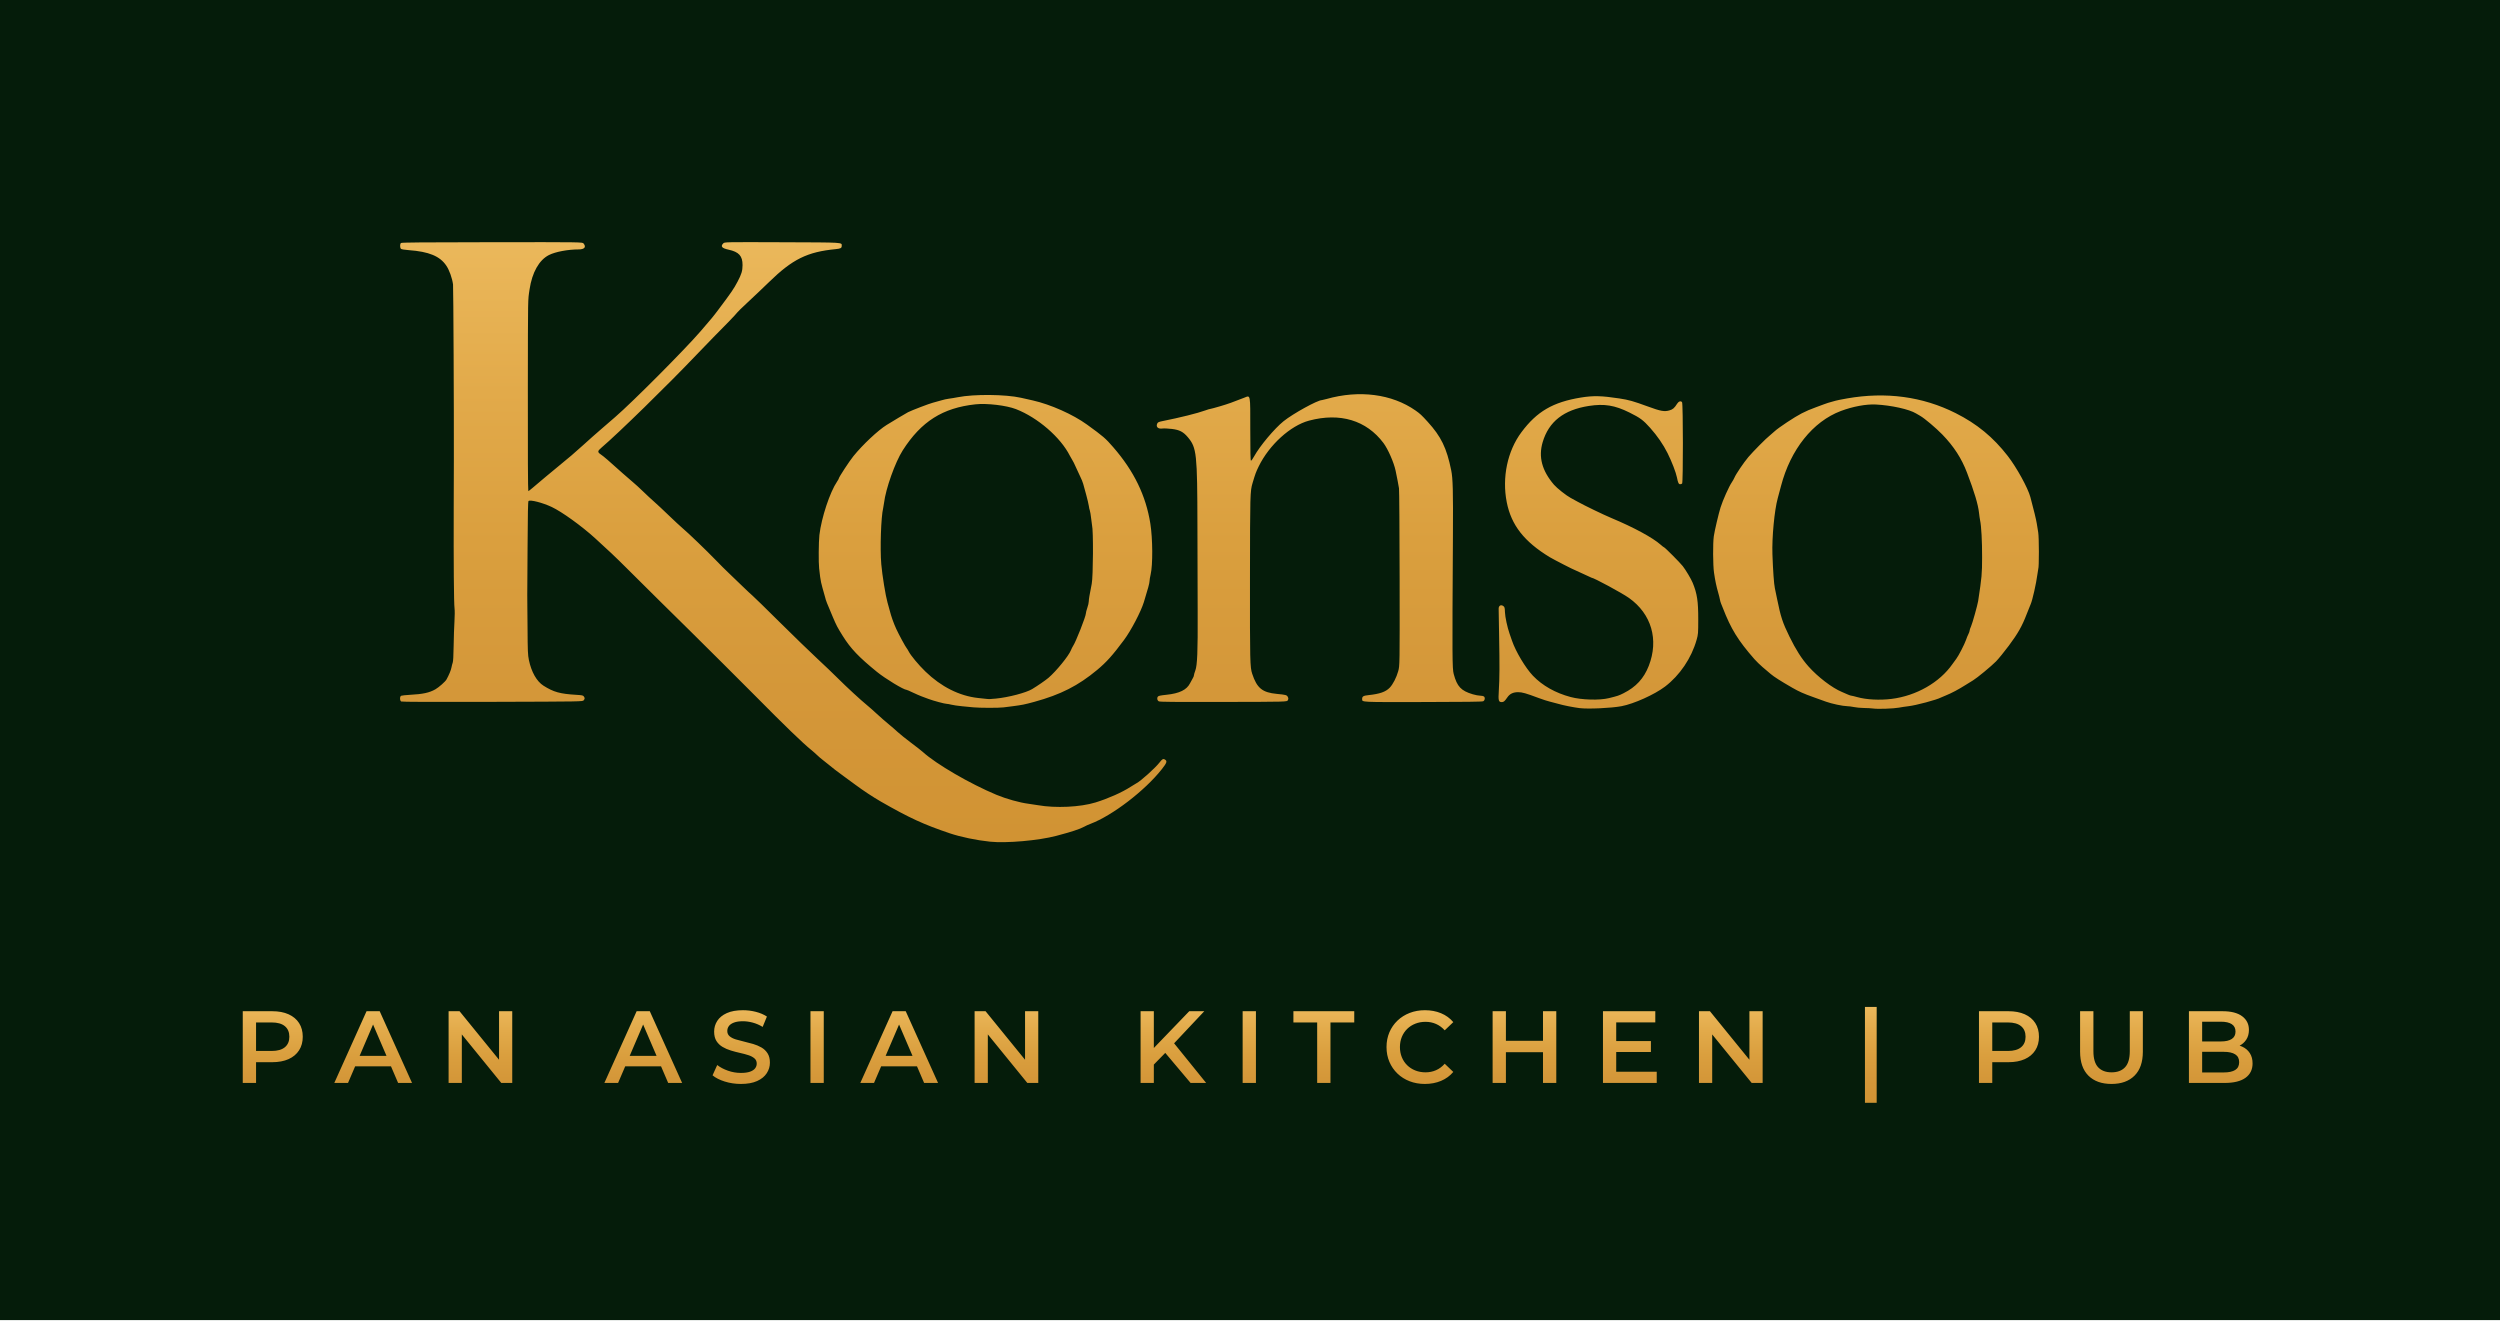
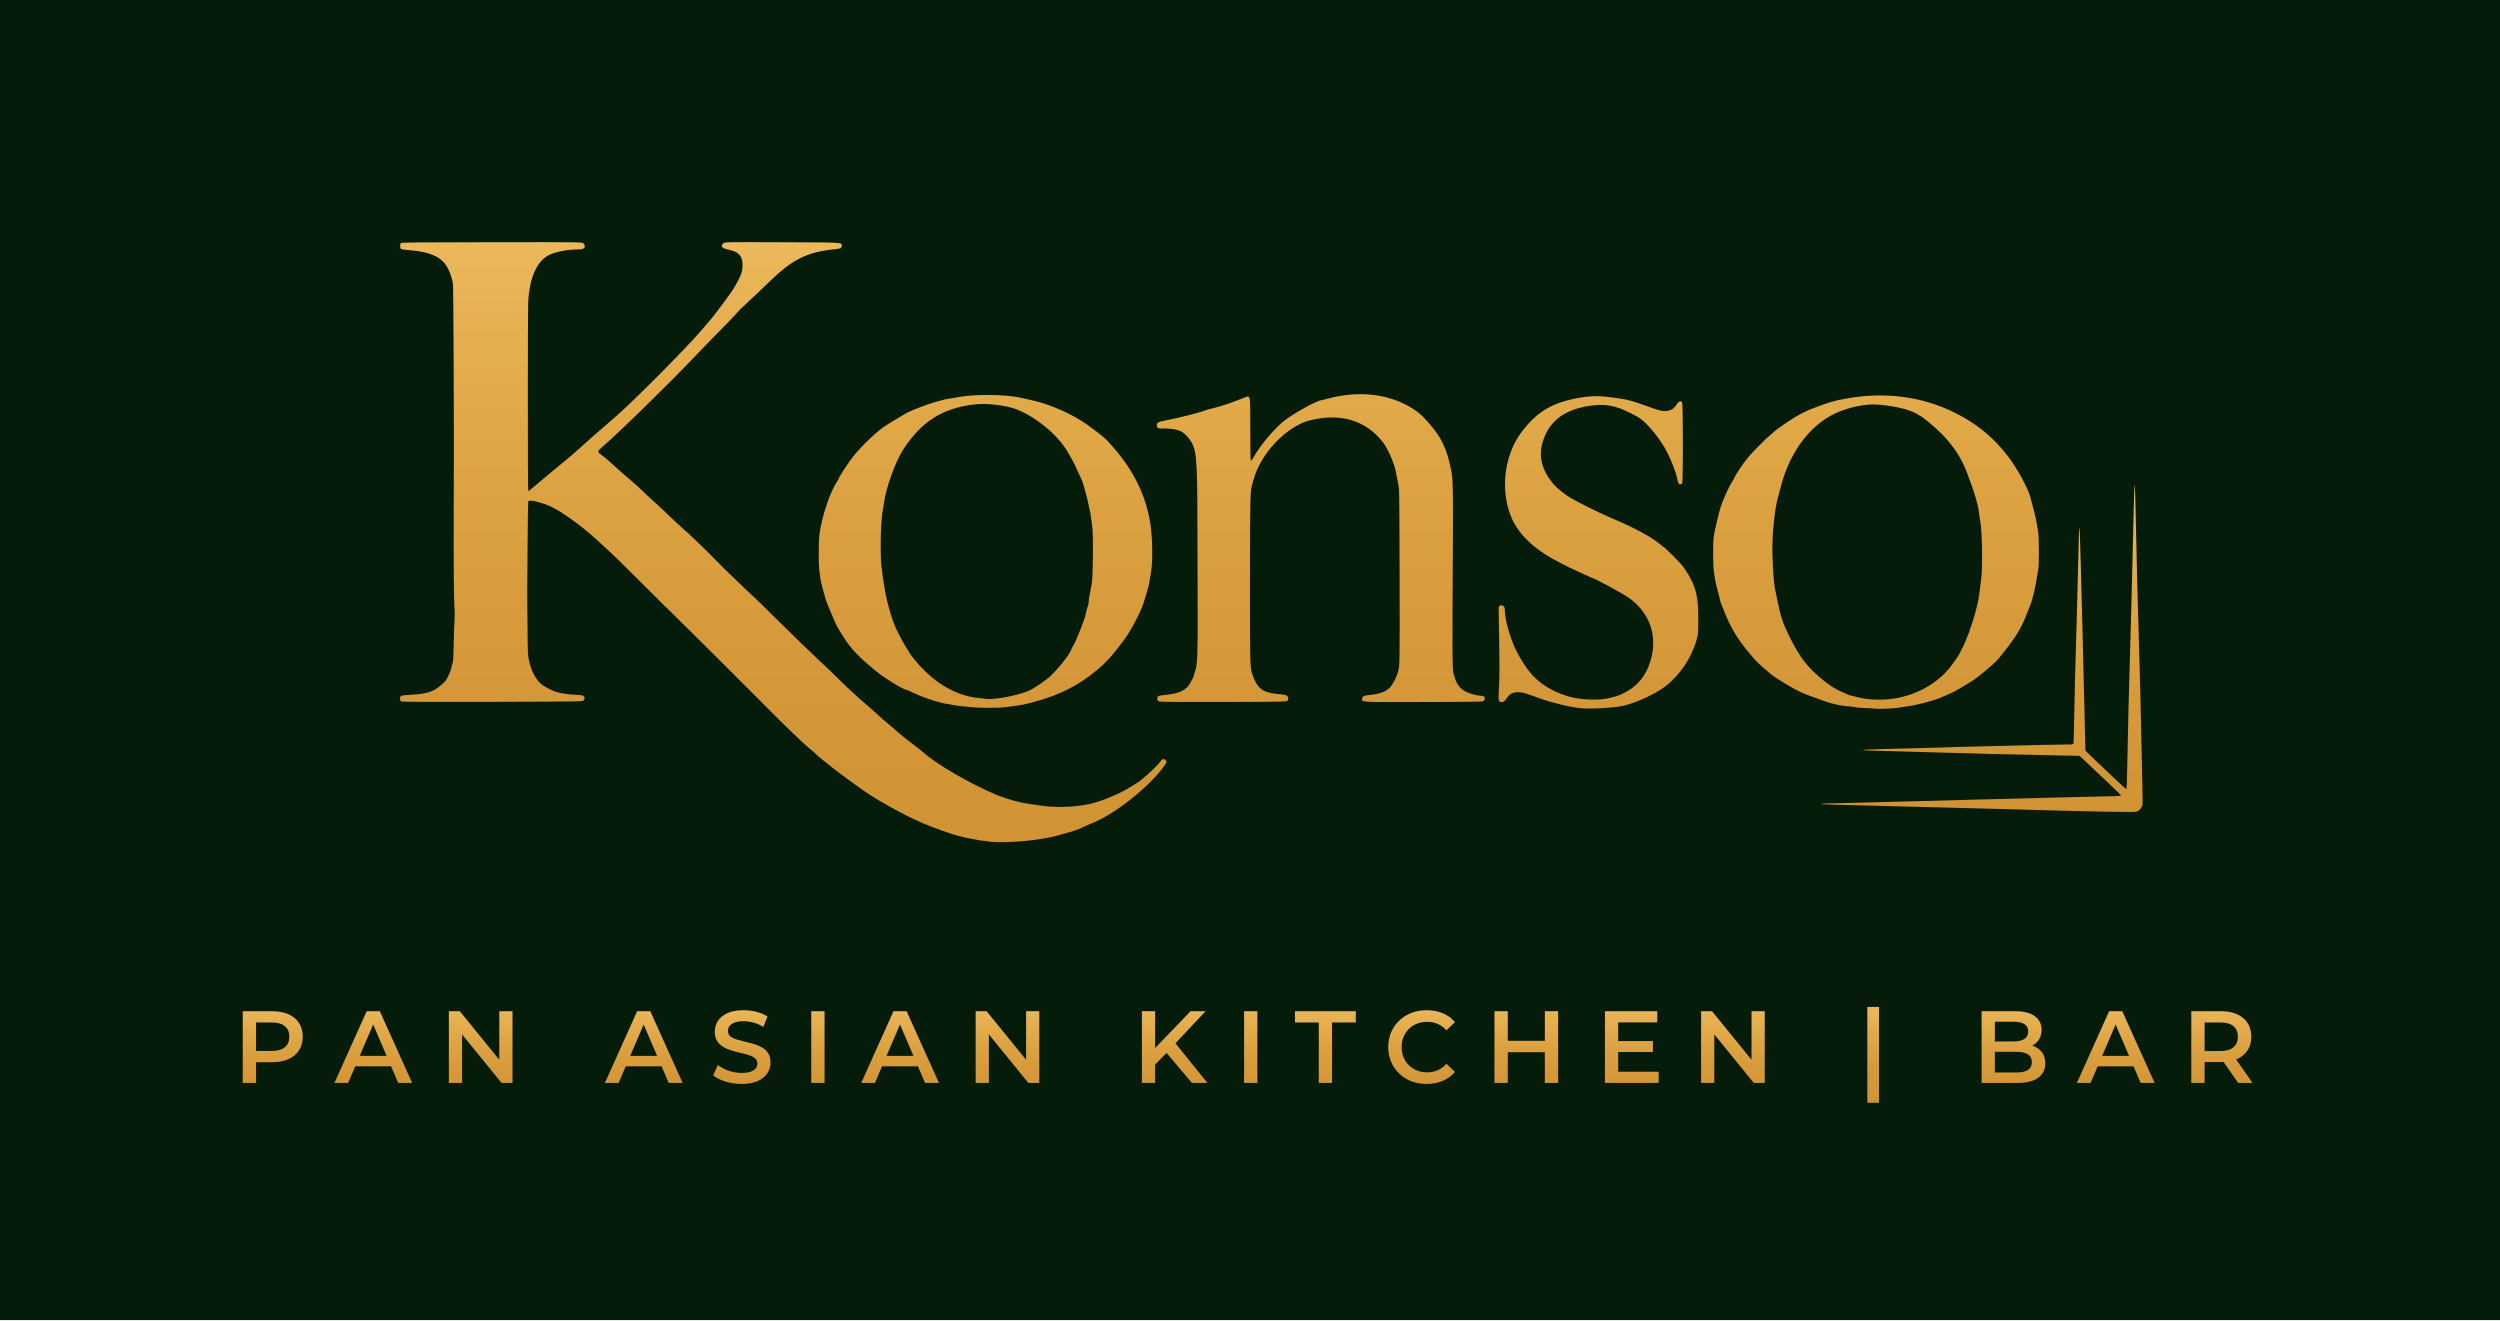
<svg xmlns="http://www.w3.org/2000/svg" viewBox="105 350 1070 565" width="1070" height="565">
  <defs>
    <linearGradient id="konsoFoil" x1="0" y1="0" x2="0" y2="1">
      <stop offset="0" stop-color="#EBB85B" />
      <stop offset=".25" stop-color="#E2AA4A" />
      <stop offset=".5" stop-color="#DA9F3E" />
      <stop offset=".75" stop-color="#D49739" />
      <stop offset="1" stop-color="#D19333" />
    </linearGradient>
  </defs>
  <rect x="105" y="350" width="1070" height="565" fill="#051C0A" />
  <path transform="translate(260 440)" fill="url(#konsoFoil)" fill-rule="evenodd" d="M268.75 270.24 C262.92 269.63 256.16 268.23 251.43 266.63 C240.30 262.87 234.21 260.07 222.00 253.07 C218.72 251.19 214.41 248.34 211.02 245.82 C209.59 244.75 207.55 243.26 206.49 242.50 C204.03 240.75 200.64 238.15 199.48 237.12 C198.99 236.69 197.98 235.88 197.23 235.33 C196.49 234.77 195.37 233.83 194.76 233.22 C194.14 232.62 193.01 231.62 192.24 231.00 C188.63 228.09 180.80 220.53 168.58 208.16 C164.50 204.03 143.81 183.41 140.75 180.42 C135.58 175.37 119.15 159.11 113.14 153.10 C108.88 148.83 104.75 144.92 99.62 140.29 C93.80 135.02 85.47 129.03 81.12 126.98 C77.21 125.14 71.88 123.77 71.20 124.45 C70.98 124.67 70.88 129.57 70.80 144.19 C70.75 154.88 70.69 164.07 70.67 164.62 C70.66 165.18 70.67 167.65 70.71 170.12 C70.74 172.60 70.78 176.59 70.79 179.00 C70.84 188.48 70.92 190.38 71.36 192.47 C72.44 197.65 74.72 201.64 77.62 203.48 C81.96 206.22 84.67 206.97 91.69 207.39 C94.17 207.54 94.55 207.62 94.88 208.08 C95.36 208.77 95.35 209.08 94.81 209.73 C94.38 210.27 94.38 210.27 55.80 210.39 C29.46 210.46 17.06 210.42 16.73 210.24 C16.08 209.89 16.05 208.12 16.69 207.79 C16.93 207.67 18.59 207.49 20.38 207.39 C26.01 207.09 28.76 206.50 31.35 205.02 C32.88 204.14 35.59 201.74 36.11 200.80 C37.17 198.87 38.00 196.88 38.22 195.70 C38.35 194.97 38.60 194.04 38.76 193.62 C38.96 193.13 39.10 190.63 39.16 186.38 C39.21 182.80 39.37 178.12 39.51 175.97 C39.65 173.65 39.67 171.36 39.54 170.34 C39.26 168.08 39.12 151.52 39.19 127.25 C39.22 116.46 39.25 107.23 39.25 106.75 C39.30 85.97 39.05 32.92 38.90 31.75 C38.54 29.05 37.31 25.60 36.01 23.69 C33.28 19.63 28.58 17.69 19.96 17.06 C18.22 16.93 16.88 16.71 16.64 16.52 C16.14 16.10 16.12 14.42 16.62 14.00 C16.91 13.77 25.52 13.69 55.64 13.66 C94.29 13.62 94.29 13.62 94.77 14.22 C96.00 15.73 95.16 16.75 92.67 16.75 C88.03 16.76 82.76 17.75 79.98 19.14 C75.75 21.26 72.73 26.60 71.65 33.88 C70.92 38.81 70.97 35.84 70.92 75.75 C70.88 103.76 70.96 120.04 71.12 120.20 C71.17 120.25 72.05 119.58 73.06 118.71 C75.71 116.44 81.45 111.63 83.62 109.88 C88.21 106.16 91.39 103.44 94.75 100.37 C96.74 98.55 100.18 95.49 102.40 93.59 C104.61 91.68 107.25 89.40 108.27 88.52 C115.77 82.04 137.95 59.76 144.78 51.86 C149.53 46.37 150.24 45.51 152.51 42.48 C158.08 35.07 159.03 33.67 160.70 30.51 C162.37 27.33 162.79 25.95 162.81 23.50 C162.84 19.56 161.27 17.81 156.78 16.85 C153.94 16.24 153.29 15.44 154.57 14.16 C155.14 13.59 155.14 13.59 179.75 13.68 C206.85 13.78 205.25 13.68 205.25 15.28 C205.25 16.17 204.78 16.42 202.74 16.62 C190.52 17.80 184.19 20.92 174.14 30.73 C171.65 33.15 167.57 37.03 165.06 39.35 C162.55 41.68 160.50 43.68 160.50 43.79 C160.50 43.99 154.31 50.43 150.22 54.48 C149.17 55.52 146.07 58.74 143.32 61.62 C130.79 74.79 109.59 95.51 102.43 101.59 C100.67 103.09 100.64 103.50 102.25 104.58 C103.40 105.35 105.48 107.14 111.46 112.53 C112.74 113.68 114.66 115.34 115.71 116.21 C116.76 117.08 118.81 118.94 120.25 120.35 C121.69 121.76 123.83 123.74 125.00 124.76 C126.17 125.78 128.98 128.41 131.25 130.60 C133.52 132.79 136.12 135.21 137.04 135.98 C139.51 138.05 147.39 145.63 151.25 149.63 C153.11 151.56 155.64 154.09 156.88 155.24 C158.11 156.40 160.70 158.88 162.62 160.76 C164.55 162.63 166.57 164.53 167.12 164.98 C167.68 165.43 172.91 170.54 178.75 176.34 C184.60 182.13 191.80 189.12 194.75 191.85 C197.71 194.59 201.71 198.42 203.64 200.35 C207.24 203.95 213.52 209.74 215.99 211.74 C216.75 212.35 218.67 214.04 220.25 215.50 C221.83 216.96 224.08 218.93 225.25 219.88 C226.42 220.83 228.19 222.36 229.19 223.29 C230.19 224.21 232.78 226.29 234.94 227.91 C237.11 229.53 239.38 231.31 240.00 231.87 C245.76 237.08 260.12 245.43 271.46 250.17 C275.61 251.90 281.47 253.54 285.12 254.00 C286.23 254.14 288.06 254.42 289.21 254.62 C296.83 255.96 307.33 255.46 313.88 253.45 C319.27 251.79 325.28 249.12 328.88 246.77 C329.84 246.14 330.99 245.44 331.44 245.21 C333.28 244.26 339.45 238.70 341.26 236.37 C342.46 234.81 342.86 234.60 343.66 235.13 C344.65 235.77 344.40 236.51 342.23 239.25 C334.96 248.44 321.11 259.05 311.74 262.60 C310.85 262.93 309.61 263.49 308.99 263.85 C307.22 264.84 303.52 266.05 297.12 267.74 C289.48 269.76 275.75 270.96 268.75 270.24 Z M646.75 213.25 C645.99 213.14 644.19 213.03 642.75 213.02 C641.31 213.00 639.39 212.82 638.50 212.62 C637.61 212.43 636.31 212.26 635.62 212.25 C633.80 212.23 628.94 211.20 626.50 210.31 C625.33 209.89 622.97 209.04 621.25 208.42 C616.87 206.86 615.01 206.02 612.08 204.34 C606.88 201.34 604.33 199.71 602.83 198.44 C601.98 197.72 600.41 196.38 599.33 195.47 C598.26 194.55 596.70 193.04 595.87 192.09 C588.84 184.05 585.88 179.25 582.34 170.12 C582.12 169.57 581.80 168.77 581.62 168.34 C581.43 167.90 581.21 167.12 581.12 166.59 C581.03 166.06 580.70 164.72 580.38 163.62 C579.62 161.01 579.09 158.51 578.60 155.12 C578.13 151.91 578.08 142.48 578.51 139.50 C578.85 137.15 580.54 129.96 581.39 127.20 C582.34 124.15 585.03 118.14 586.24 116.39 C586.63 115.82 587.12 114.95 587.33 114.45 C587.96 112.93 591.29 108.01 593.30 105.62 C595.27 103.29 601.06 97.44 602.38 96.47 C602.79 96.16 603.74 95.33 604.50 94.62 C606.23 93.01 613.15 88.43 616.12 86.92 C618.35 85.80 619.59 85.27 622.25 84.29 C623.01 84.02 624.54 83.45 625.65 83.03 C626.77 82.61 628.19 82.15 628.81 82.02 C629.43 81.88 630.21 81.66 630.55 81.53 C630.90 81.40 633.13 80.95 635.52 80.53 C652.16 77.60 667.89 79.72 682.00 86.81 C691.12 91.39 698.09 97.12 704.31 105.15 C708.13 110.08 712.94 118.81 714.00 122.75 C715.39 127.90 716.54 132.66 716.74 134.06 C716.86 134.92 717.14 136.64 717.36 137.88 C717.72 139.92 717.74 152.91 717.38 153.49 C717.33 153.57 717.17 154.59 717.02 155.76 C716.51 159.71 714.90 166.85 714.13 168.59 C713.81 169.30 713.03 171.26 712.38 172.95 C710.43 178.04 708.65 181.16 704.76 186.38 C702.81 188.99 700.35 192.01 699.29 193.09 C697.36 195.07 691.13 200.21 689.50 201.17 C689.02 201.45 687.56 202.36 686.25 203.18 C683.29 205.06 680.15 206.72 677.89 207.62 C676.94 207.99 675.98 208.40 675.77 208.52 C673.96 209.51 664.99 211.91 661.75 212.27 C660.58 212.40 658.78 212.67 657.75 212.87 C655.50 213.30 648.67 213.54 646.75 213.25 Z M521.12 213.08 C518.44 212.75 514.07 211.88 512.03 211.27 C510.71 210.88 509.01 210.43 508.25 210.27 C507.49 210.12 505.36 209.42 503.50 208.73 C498.04 206.69 496.52 206.26 494.77 206.25 C492.64 206.25 491.20 206.94 490.16 208.46 C488.99 210.15 488.58 210.50 487.76 210.50 C486.38 210.50 486.22 209.87 486.49 205.61 C486.82 200.27 486.85 194.64 486.62 182.25 C486.51 176.27 486.42 170.99 486.42 170.53 C486.42 169.16 487.47 168.62 488.50 169.45 C488.98 169.83 489.06 170.18 489.12 172.01 C489.18 174.04 490.16 178.57 491.11 181.25 C491.33 181.87 491.79 183.20 492.14 184.22 C493.72 188.86 497.92 195.89 501.09 199.21 C505.12 203.43 510.73 206.60 517.25 208.33 C521.93 209.58 529.58 209.80 533.62 208.80 C537.49 207.84 537.82 207.73 539.88 206.70 C545.18 204.05 548.57 200.38 550.67 195.00 C555.04 183.80 551.83 172.77 542.21 165.93 C539.24 163.82 527.09 157.25 526.15 157.25 C526.10 157.25 524.52 156.52 522.63 155.63 C520.75 154.73 519.15 154.00 519.07 154.00 C518.77 154.00 509.91 149.45 508.29 148.47 C497.35 141.83 491.83 134.77 489.89 124.96 C487.80 114.37 490.18 103.03 496.18 94.98 C502.79 86.11 509.65 82.11 521.62 80.15 C526.92 79.29 530.44 79.37 538.05 80.53 C542.21 81.17 543.95 81.66 550.24 83.96 C555.79 86.00 557.35 86.28 559.55 85.64 C561.01 85.21 561.62 84.67 562.84 82.75 C563.48 81.74 564.42 81.47 564.92 82.15 C565.38 82.77 565.41 116.49 564.95 116.95 C564.79 117.11 564.40 117.25 564.11 117.25 C563.47 117.25 563.17 116.61 562.74 114.38 C562.32 112.22 560.48 107.46 558.69 103.89 C556.86 100.24 554.31 96.54 551.26 93.12 C548.31 89.81 547.00 88.84 542.38 86.55 C536.12 83.44 531.64 82.72 525.05 83.74 C514.28 85.42 507.88 90.43 505.26 99.25 C503.39 105.56 504.95 111.45 510.12 117.48 C511.35 118.92 515.45 122.16 517.21 123.08 C517.57 123.28 518.94 124.03 520.25 124.75 C523.44 126.51 531.20 130.26 534.76 131.75 C544.33 135.76 552.37 140.12 555.78 143.15 C556.46 143.76 557.10 144.25 557.21 144.25 C557.53 144.25 564.06 150.81 565.22 152.30 C566.53 153.98 568.79 157.78 569.47 159.44 C571.37 164.06 571.86 167.30 571.85 175.12 C571.84 181.18 571.82 181.45 571.15 183.84 C568.96 191.64 563.93 199.09 557.62 203.87 C553.16 207.26 544.30 211.25 539.00 212.25 C534.65 213.07 524.76 213.53 521.12 213.08 Z M261.62 212.74 C260.66 212.64 258.47 212.43 256.75 212.27 C255.03 212.11 252.99 211.81 252.21 211.61 C251.44 211.41 250.54 211.25 250.21 211.25 C249.37 211.25 244.43 209.92 242.38 209.14 C241.41 208.77 240.06 208.27 239.38 208.02 C238.69 207.77 237.03 207.04 235.69 206.41 C234.36 205.77 233.15 205.25 233.00 205.25 C231.79 205.25 223.91 200.47 220.34 197.57 C212.57 191.25 209.08 187.59 205.74 182.25 C203.39 178.49 203.02 177.77 201.48 174.17 C198.80 167.86 198.52 167.15 198.15 165.62 C197.95 164.80 197.44 163.01 197.03 161.65 C196.61 160.28 196.16 158.15 196.02 156.90 C195.88 155.65 195.69 154.01 195.59 153.25 C195.30 150.98 195.38 141.81 195.70 139.00 C196.57 131.57 200.20 120.61 203.29 116.08 C203.68 115.51 204.00 114.94 204.00 114.81 C204.00 114.29 208.49 107.43 210.25 105.25 C214.25 100.31 220.79 94.17 224.49 91.88 C226.91 90.37 232.89 86.81 233.63 86.43 C235.22 85.62 242.73 82.74 244.27 82.36 C245.15 82.14 246.72 81.70 247.75 81.39 C248.78 81.07 250.30 80.73 251.12 80.64 C251.95 80.54 253.69 80.26 255.00 80.00 C261.90 78.64 275.38 78.76 282.00 80.25 C283.31 80.54 285.58 81.05 287.06 81.39 C294.67 83.11 304.26 87.39 310.25 91.73 C317.28 96.83 318.13 97.56 321.47 101.41 C330.35 111.62 335.45 122.13 337.35 134.12 C338.37 140.62 338.44 151.80 337.47 155.88 C337.22 156.97 337.00 158.25 337.00 158.72 C337.00 159.55 336.32 162.08 334.59 167.66 C333.32 171.79 329.08 179.89 326.08 183.91 C321.24 190.43 318.57 193.41 314.59 196.72 C306.51 203.46 298.96 207.30 287.72 210.38 C283.53 211.53 282.47 211.74 278.38 212.27 C277.14 212.42 275.39 212.65 274.50 212.76 C272.55 213.02 264.08 213.00 261.62 212.74 Z M341.00 210.18 C340.28 209.82 340.07 208.85 340.56 208.17 C340.82 207.81 341.56 207.65 344.20 207.37 C349.86 206.78 352.94 205.26 354.38 202.36 C354.80 201.52 355.33 200.54 355.57 200.18 C355.81 199.81 356.00 199.30 356.00 199.04 C356.00 198.78 356.27 197.84 356.60 196.97 C357.44 194.73 357.68 188.80 357.60 172.00 C357.57 164.64 357.53 148.16 357.50 135.38 C357.44 104.02 357.19 101.68 353.43 97.17 C351.47 94.82 349.83 93.97 346.52 93.58 C344.93 93.40 343.16 93.31 342.59 93.40 C340.72 93.67 339.70 92.81 340.24 91.41 C340.49 90.76 340.84 90.57 342.50 90.24 C350.11 88.72 357.61 86.85 360.88 85.65 C361.84 85.30 362.80 85.01 363.02 85.01 C363.24 85.00 365.15 84.49 367.27 83.86 C370.65 82.86 372.65 82.15 377.55 80.21 C380.28 79.13 380.12 78.33 380.12 93.83 C380.12 103.61 380.20 107.11 380.41 107.18 C380.57 107.23 381.18 106.40 381.76 105.33 C384.17 100.93 390.42 93.46 394.37 90.28 C398.42 87.03 408.90 81.25 410.76 81.25 C410.93 81.25 411.81 81.04 412.72 80.78 C426.74 76.80 440.76 78.62 450.88 85.72 C452.79 87.06 453.45 87.68 456.03 90.51 C461.79 96.83 464.17 101.71 466.11 111.25 C466.83 114.78 466.97 120.01 466.85 139.75 C466.54 191.52 466.56 196.15 467.19 198.48 C468.63 203.85 470.32 205.65 475.34 207.15 C476.44 207.48 477.86 207.75 478.50 207.75 C479.13 207.75 479.85 207.90 480.10 208.07 C480.72 208.53 480.55 209.78 479.81 210.14 C479.40 210.35 472.17 210.44 454.22 210.47 C426.96 210.52 428.00 210.58 428.00 209.17 C428.00 208.05 428.50 207.75 430.75 207.51 C435.56 207.00 438.09 206.11 439.80 204.33 C441.18 202.90 442.71 199.92 443.44 197.25 C444.09 194.88 444.09 194.88 444.04 157.62 C444.01 137.14 443.89 119.76 443.77 119.00 C443.53 117.47 442.93 114.36 442.33 111.50 C441.59 107.96 439.06 102.21 437.13 99.62 C429.83 89.89 418.54 86.49 405.27 90.03 C397.30 92.16 388.23 100.41 383.73 109.62 C382.52 112.11 382.31 112.67 381.10 116.73 C380.05 120.28 380.02 121.30 379.99 157.41 C379.95 193.33 380.01 195.54 380.95 198.40 C382.97 204.52 385.27 206.40 391.50 206.99 C395.38 207.35 395.79 207.47 396.20 208.32 C396.47 208.88 396.47 209.12 396.20 209.69 C395.87 210.38 395.87 210.38 368.75 210.43 C347.43 210.48 341.49 210.42 341.00 210.18 Z M654.58 209.13 C665.19 207.80 675.15 202.11 680.65 194.22 C681.19 193.45 681.93 192.44 682.29 191.97 C683.22 190.79 685.85 185.68 686.46 183.88 C686.73 183.05 687.19 181.93 687.48 181.38 C687.77 180.84 688.00 180.16 688.00 179.88 C688.00 179.60 688.28 178.78 688.62 178.05 C689.17 176.88 691.39 168.93 691.65 167.25 C693.22 156.88 693.32 155.76 693.34 148.50 C693.36 141.68 693.01 135.15 692.49 132.75 C692.36 132.13 692.14 130.64 692.01 129.43 C691.62 125.88 690.01 120.50 686.87 112.28 C684.53 106.15 681.26 101.09 676.32 95.98 C673.63 93.20 668.64 88.99 666.85 87.99 C666.32 87.70 665.52 87.23 665.08 86.96 C662.14 85.17 654.57 83.48 647.88 83.13 C643.76 82.91 638.01 83.98 632.90 85.90 C620.88 90.44 611.35 102.38 607.27 118.02 C606.82 119.73 606.19 122.08 605.87 123.25 C604.46 128.34 603.35 140.06 603.60 147.25 C603.84 154.25 604.26 160.00 604.64 161.75 C604.84 162.64 605.27 164.73 605.60 166.38 C607.15 174.03 607.96 176.49 610.87 182.43 C613.63 188.07 616.10 191.95 619.06 195.27 C623.06 199.76 629.13 204.40 633.28 206.13 C634.16 206.50 635.35 207.02 635.92 207.28 C636.50 207.54 637.14 207.75 637.35 207.75 C637.56 207.75 638.72 208.03 639.93 208.37 C643.80 209.46 649.52 209.76 654.58 209.13 Z M271.29 208.99 C276.63 208.47 284.17 206.49 286.75 204.93 C289.08 203.53 292.52 201.16 293.78 200.08 C297.05 197.28 302.40 190.72 303.35 188.32 C303.62 187.66 304.02 186.84 304.26 186.50 C305.44 184.79 309.74 173.85 309.76 172.54 C309.76 172.17 310.04 171.09 310.38 170.12 C310.72 169.16 311.00 167.93 311.00 167.38 C311.00 166.50 311.31 164.66 312.26 159.86 C312.89 156.72 312.99 136.80 312.39 134.79 C312.33 134.56 312.15 133.21 312.00 131.79 C311.84 130.37 311.60 128.90 311.46 128.54 C311.31 128.17 311.11 127.26 311.01 126.50 C310.90 125.74 310.40 123.61 309.89 121.75 C309.38 119.89 308.80 117.80 308.61 117.09 C308.42 116.38 307.82 114.90 307.26 113.81 C306.71 112.71 305.86 110.88 305.38 109.75 C304.89 108.62 304.29 107.40 304.03 107.04 C303.77 106.67 303.27 105.78 302.90 105.06 C298.93 97.18 289.18 88.74 279.83 85.10 C275.72 83.51 267.39 82.52 262.50 83.05 C248.49 84.56 239.28 90.39 231.38 102.74 C228.13 107.81 224.10 119.14 223.36 125.28 C223.27 126.02 223.11 127.02 222.99 127.50 C222.07 131.29 221.62 144.77 222.19 151.50 C222.58 156.11 224.04 165.08 224.83 167.79 C225.17 168.94 225.61 170.55 225.82 171.38 C226.42 173.76 227.46 176.70 228.57 179.12 C229.66 181.51 232.56 186.87 233.11 187.50 C233.29 187.71 233.64 188.27 233.88 188.75 C234.78 190.53 238.08 194.51 241.06 197.40 C247.79 203.93 255.63 207.87 263.62 208.74 C265.00 208.89 266.46 209.05 266.88 209.09 C268.35 209.26 268.73 209.25 271.29 208.99 Z" />
-   <path transform="translate(195 775)" fill="url(#konsoFoil)" fill-rule="nonzero" d="M13.90 38.50V7.80H26.50Q30.57 7.80 33.50 9.11Q36.42 10.42 38.00 12.87Q39.58 15.33 39.58 18.73Q39.58 22.09 38.00 24.54Q36.42 27.00 33.50 28.31Q30.57 29.62 26.50 29.62H17.05L19.59 26.99V38.50ZM19.59 27.59 17.05 24.81H26.27Q30.02 24.81 31.93 23.21Q33.84 21.62 33.84 18.73Q33.84 15.80 31.93 14.21Q30.02 12.61 26.27 12.61H17.05L19.59 9.83Z M53.08 38.50 66.88 7.80H72.51L86.35 38.50H80.39L68.53 10.84H70.81L58.95 38.50ZM59.46 31.39 60.98 26.92H77.55L79.11 31.39Z M102.00 38.50V7.80H106.69L125.93 31.45H123.59V7.80H129.24V38.50H124.55L105.31 14.85H107.66V38.50Z M168.67 38.50 182.48 7.80H188.11L201.95 38.50H195.98L184.12 10.84H186.40L174.54 38.50ZM175.05 31.39 176.58 26.92H193.14L194.70 31.39Z M227.09 38.93Q223.50 38.93 220.21 37.90Q216.92 36.87 214.97 35.24L216.97 30.83Q218.82 32.29 221.54 33.25Q224.25 34.21 227.10 34.21Q229.51 34.21 230.99 33.69Q232.48 33.17 233.18 32.26Q233.88 31.35 233.88 30.21Q233.88 28.81 232.88 27.96Q231.89 27.12 230.28 26.60Q228.67 26.08 226.72 25.65Q224.77 25.22 222.81 24.62Q220.86 24.03 219.25 23.08Q217.64 22.12 216.64 20.56Q215.65 18.99 215.65 16.53Q215.65 14.03 216.98 11.95Q218.31 9.87 221.05 8.62Q223.80 7.37 228.00 7.37Q230.77 7.37 233.49 8.06Q236.21 8.76 238.24 10.08L236.42 14.52Q234.37 13.27 232.19 12.68Q230.00 12.09 227.95 12.09Q225.62 12.09 224.13 12.66Q222.64 13.23 221.96 14.16Q221.28 15.10 221.28 16.27Q221.28 17.67 222.28 18.52Q223.28 19.36 224.89 19.86Q226.50 20.35 228.45 20.80Q230.40 21.25 232.35 21.82Q234.30 22.40 235.91 23.33Q237.52 24.26 238.52 25.83Q239.52 27.39 239.52 29.81Q239.52 32.27 238.16 34.35Q236.81 36.43 234.05 37.68Q231.30 38.93 227.09 38.93Z M256.88 38.50V7.80H262.57V38.50Z M278.21 38.50 292.02 7.80H297.65L311.49 38.50H305.52L293.66 10.84H295.94L284.08 38.50ZM284.59 31.39 286.12 26.92H302.68L304.24 31.39Z M327.13 38.50V7.80H331.82L351.06 31.45H348.72V7.80H354.38V38.50H349.69L330.45 14.85H332.79V38.50Z M403.22 31.27 402.92 24.50 419.00 7.80H425.43L412.06 22.02L408.88 25.49ZM398.17 38.50V7.80H403.84V38.50ZM419.57 38.50 407.78 24.51 411.55 20.34 426.23 38.50Z M441.85 38.50V7.80H447.54V38.50Z M473.75 38.50V12.62H463.58V7.80H489.62V12.62H479.44V38.50Z M519.84 38.93Q516.31 38.93 513.31 37.77Q510.31 36.61 508.10 34.48Q505.89 32.35 504.66 29.47Q503.43 26.59 503.43 23.15Q503.43 19.71 504.66 16.83Q505.89 13.95 508.12 11.82Q510.35 9.69 513.35 8.53Q516.35 7.37 519.88 7.37Q523.64 7.37 526.76 8.66Q529.88 9.95 532.01 12.47L528.34 15.98Q526.68 14.15 524.61 13.25Q522.55 12.34 520.14 12.34Q517.76 12.34 515.75 13.14Q513.75 13.93 512.27 15.38Q510.79 16.83 509.98 18.81Q509.17 20.78 509.17 23.15Q509.17 25.52 509.98 27.49Q510.79 29.47 512.27 30.92Q513.75 32.37 515.75 33.16Q517.76 33.96 520.14 33.96Q522.55 33.96 524.61 33.05Q526.68 32.15 528.34 30.28L532.01 33.79Q529.88 36.31 526.76 37.62Q523.64 38.93 519.84 38.93Z M570.40 38.50V7.80H576.09V38.50ZM548.84 38.50V7.80H554.53V38.50ZM554.06 25.35V20.47H570.83V25.35Z M596.07 38.50V7.80H618.47V12.59H601.74V33.71H619.08V38.50ZM601.31 25.25V20.58H616.59V25.25Z M637.16 38.50V7.80H641.85L661.09 31.45H658.75V7.80H664.41V38.50H659.72L640.47 14.85H642.82V38.50Z M708.20 47.01V5.96H713.22V47.01Z M757.00 38.50V7.80H769.61Q773.67 7.80 776.60 9.11Q779.53 10.42 781.10 12.87Q782.68 15.33 782.68 18.73Q782.68 22.09 781.10 24.54Q779.53 27.00 776.60 28.31Q773.67 29.62 769.61 29.62H760.15L762.69 26.99V38.50ZM762.69 27.59 760.15 24.81H769.37Q773.12 24.81 775.03 23.21Q776.94 21.62 776.94 18.73Q776.94 15.80 775.03 14.21Q773.12 12.61 769.37 12.61H760.15L762.69 9.83Z M813.71 38.93Q807.41 38.93 803.85 35.39Q800.28 31.84 800.28 25.11V7.80H805.98V24.91Q805.98 29.64 808.01 31.80Q810.05 33.96 813.76 33.96Q817.48 33.96 819.51 31.80Q821.55 29.64 821.55 24.91V7.80H827.14V25.11Q827.14 31.84 823.57 35.39Q820.01 38.93 813.71 38.93Z M846.86 38.50V7.80H861.23Q866.75 7.80 869.65 9.96Q872.54 12.13 872.54 15.79Q872.54 18.23 871.40 19.97Q870.26 21.71 868.35 22.65Q866.45 23.59 864.19 23.59L864.99 22.02Q867.60 22.02 869.65 22.96Q871.71 23.89 872.90 25.70Q874.10 27.51 874.10 30.15Q874.10 34.10 871.08 36.30Q868.05 38.50 862.11 38.50ZM852.52 34.01H861.77Q864.97 34.01 866.66 32.96Q868.36 31.91 868.36 29.62Q868.36 27.32 866.66 26.25Q864.97 25.18 861.77 25.18H852.09V20.74H860.59Q863.57 20.74 865.18 19.69Q866.80 18.64 866.80 16.52Q866.80 14.38 865.18 13.33Q863.57 12.29 860.59 12.29H852.52Z" />
+   <path transform="translate(260 440)" fill="url(#konsoFoil)" fill-rule="evenodd" d="M745.54 257.39 C738.38 257.26 724.76 256.93 714.92 256.63 C711.26 256.52 706.75 256.39 704.90 256.35 C703.05 256.31 698.29 256.18 694.32 256.07 C690.35 255.96 684.32 255.80 680.93 255.72 C669.38 255.45 657.96 255.15 653.75 255.01 C651.43 254.93 646.77 254.81 643.38 254.74 C627.91 254.40 623.56 254.23 624.52 254.03 C625.03 253.91 627.56 253.84 638.26 253.61 C646.07 253.45 658.82 253.11 665.38 252.91 C671.47 252.71 676.68 252.57 693.62 252.15 C716.29 251.59 724.48 251.38 732.22 251.16 C736.23 251.05 741.88 250.93 744.77 250.88 C751.22 250.79 752.75 250.71 752.75 250.46 C752.75 250.26 750.73 248.26 746.70 244.47 C745.25 243.12 742.39 240.41 740.34 238.46 C738.29 236.50 736.26 234.59 735.83 234.21 L735.04 233.50 L729.71 233.40 C719.44 233.20 703.87 232.86 699.01 232.73 C696.31 232.66 691.77 232.53 688.92 232.46 C686.07 232.38 681.53 232.26 678.83 232.18 C669.33 231.89 659.45 231.62 655.99 231.54 C636.48 231.10 637.55 230.84 660.82 230.35 C664.48 230.28 669.09 230.15 671.05 230.07 C675.97 229.88 687.64 229.56 701.88 229.23 C708.47 229.07 716.49 228.88 719.70 228.81 C722.91 228.73 726.99 228.67 728.76 228.67 C731.63 228.67 732.01 228.64 732.26 228.42 C732.54 228.19 732.55 227.91 732.70 219.70 C732.97 205.43 733.25 194.33 733.77 177.66 C733.99 170.59 734.17 163.76 734.40 153.83 C734.74 139.28 734.83 136.41 734.96 136.20 C735.07 136.00 735.09 136.00 735.09 136.25 C735.10 136.40 735.19 139.30 735.30 142.69 C735.41 146.09 735.54 150.40 735.59 152.29 C735.63 154.18 735.76 159.04 735.87 163.08 C736.36 180.96 736.60 190.39 736.91 204.64 C736.99 208.03 737.08 211.68 737.13 212.76 C737.17 213.84 737.27 218.38 737.35 222.85 C737.42 227.32 737.52 231.09 737.56 231.21 C737.62 231.41 742.58 236.21 746.31 239.67 C746.96 240.28 748.16 241.41 748.97 242.19 C752.65 245.72 754.88 247.74 755.04 247.69 C755.26 247.62 755.35 245.10 755.55 233.99 C755.80 220.53 756.14 206.50 756.47 196.30 C756.66 190.54 756.97 179.63 757.17 171.63 C757.48 159.23 757.67 151.36 757.80 146.06 C758.40 120.17 758.49 117.20 758.66 117.66 C758.80 118.03 758.96 123.64 759.28 139.19 C759.39 144.89 759.58 153.03 759.69 157.27 C759.80 161.51 759.93 166.43 759.97 168.20 C760.02 169.97 760.14 174.20 760.26 177.59 C760.46 183.72 760.80 195.90 760.95 202.18 C760.99 203.99 761.12 209.35 761.23 214.10 C761.34 218.84 761.50 225.80 761.58 229.58 C761.66 233.36 761.79 239.70 761.87 243.66 C762.12 255.35 762.14 254.40 761.68 255.33 C761.22 256.26 760.29 257.14 759.51 257.37 C758.89 257.56 755.73 257.56 745.54 257.39 Z" />
+   <path transform="translate(195 775)" fill="url(#konsoFoil)" fill-rule="nonzero" d="M13.90 38.50V7.80H26.50Q30.57 7.80 33.50 9.11Q36.42 10.42 38.00 12.87Q39.58 15.33 39.58 18.73Q39.58 22.09 38.00 24.54Q36.42 27.00 33.50 28.31Q30.57 29.62 26.50 29.62H17.05L19.59 26.99V38.50ZM19.59 27.59 17.05 24.81H26.27Q30.02 24.81 31.93 23.21Q33.84 21.62 33.84 18.73Q33.84 15.80 31.93 14.21Q30.02 12.61 26.27 12.61H17.05L19.59 9.83Z M53.14 38.50 66.94 7.80H72.57L86.41 38.50H80.44L68.59 10.84H70.86L59.00 38.50ZM59.52 31.39 61.04 26.92H77.61L79.17 31.39Z M102.11 38.50V7.80H106.80L126.04 31.45H123.70V7.80H129.36V38.50H124.67L105.43 14.85H107.77V38.50Z M168.90 38.50 182.70 7.80H188.33L202.17 38.50H196.21L184.35 10.84H186.63L174.77 38.50ZM175.28 31.39 176.80 26.92H193.37L194.93 31.39Z M227.37 38.93Q223.78 38.93 220.49 37.90Q217.20 36.87 215.26 35.24L217.25 30.83Q219.10 32.29 221.82 33.25Q224.54 34.21 227.38 34.21Q229.79 34.21 231.28 33.69Q232.76 33.17 233.46 32.26Q234.16 31.35 234.16 30.21Q234.16 28.81 233.17 27.96Q232.17 27.12 230.56 26.60Q228.95 26.08 227.00 25.65Q225.05 25.22 223.10 24.62Q221.14 24.03 219.53 23.08Q217.92 22.12 216.93 20.56Q215.93 18.99 215.93 16.53Q215.93 14.03 217.26 11.95Q218.60 9.87 221.34 8.62Q224.08 7.37 228.28 7.37Q231.05 7.37 233.77 8.06Q236.49 8.76 238.52 10.08L236.71 14.52Q234.65 13.27 232.47 12.68Q230.29 12.09 228.23 12.09Q225.90 12.09 224.41 12.66Q222.92 13.23 222.24 14.16Q221.57 15.10 221.57 16.27Q221.57 17.67 222.56 18.52Q223.56 19.36 225.17 19.86Q226.78 20.35 228.73 20.80Q230.69 21.25 232.64 21.82Q234.59 22.40 236.20 23.33Q237.80 24.26 238.80 25.83Q239.80 27.39 239.80 29.81Q239.80 32.27 238.45 34.35Q237.09 36.43 234.34 37.68Q231.58 38.93 227.37 38.93Z M257.22 38.50V7.80H262.91V38.50Z M278.61 38.50 292.41 7.80H298.04L311.88 38.50H305.92L294.06 10.84H296.34L284.48 38.50ZM284.99 31.39 286.51 26.92H303.08L304.64 31.39Z M327.58 38.50V7.80H332.27L351.51 31.45H349.17V7.80H354.83V38.50H350.14L330.90 14.85H333.24V38.50Z M403.79 31.27 403.49 24.50 419.57 7.80H425.99L412.63 22.02L409.44 25.49ZM398.73 38.50V7.80H404.40V38.50ZM420.13 38.50 408.35 24.51 412.12 20.34 426.80 38.50Z M442.47 38.50V7.80H448.16V38.50Z M474.43 38.50V12.62H464.25V7.80H490.29V12.62H480.12V38.50Z M520.58 38.93Q517.05 38.93 514.05 37.77Q511.04 36.61 508.84 34.48Q506.63 32.35 505.40 29.47Q504.16 26.59 504.16 23.15Q504.16 19.71 505.40 16.83Q506.63 13.95 508.86 11.82Q511.08 9.69 514.08 8.53Q517.09 7.37 520.62 7.37Q524.37 7.37 527.49 8.66Q530.62 9.95 532.75 12.47L529.08 15.98Q527.41 14.15 525.35 13.25Q523.28 12.34 520.88 12.34Q518.49 12.34 516.49 13.14Q514.48 13.93 513.01 15.38Q511.53 16.83 510.72 18.81Q509.90 20.78 509.90 23.15Q509.90 25.52 510.72 27.49Q511.53 29.47 513.01 30.92Q514.48 32.37 516.49 33.16Q518.49 33.96 520.88 33.96Q523.28 33.96 525.35 33.05Q527.41 32.15 529.08 30.28L532.75 33.79Q530.62 36.31 527.49 37.62Q524.37 38.93 520.58 38.93Z M571.19 38.50V7.80H576.88V38.50ZM549.63 38.50V7.80H555.33V38.50ZM554.85 25.35V20.47H571.62V25.35Z M596.92 38.50V7.80H619.32V12.59H602.59V33.71H619.92V38.50ZM602.15 25.25V20.58H617.44V25.25Z M638.07 38.50V7.80H642.75L662.00 31.45H659.65V7.80H665.31V38.50H660.62L641.38 14.85H643.72V38.50Z M709.22 47.01V5.96H714.24V47.01Z M758.13 38.50V7.80H772.51Q778.03 7.80 780.92 9.96Q783.82 12.13 783.82 15.79Q783.82 18.23 782.67 19.97Q781.53 21.71 779.63 22.65Q777.73 23.59 775.47 23.59L776.27 22.02Q778.87 22.02 780.93 22.96Q782.98 23.89 784.18 25.70Q785.38 27.51 785.38 30.15Q785.38 34.10 782.35 36.30Q779.33 38.50 773.39 38.50ZM763.80 34.01H773.05Q776.25 34.01 777.94 32.96Q779.64 31.91 779.64 29.62Q779.64 27.32 777.94 26.25Q776.25 25.18 773.05 25.18H763.37V20.74H771.87Q774.85 20.74 776.46 19.69Q778.07 18.64 778.07 16.52Q778.07 14.38 776.46 13.33Q774.85 12.29 771.87 12.29H763.80Z M798.90 38.50 812.71 7.80H818.34L832.18 38.50H826.21L814.35 10.84H816.63L804.77 38.50ZM805.28 31.39 806.81 26.92H823.37L824.94 31.39Z M847.88 38.50V7.80H860.43Q866.57 7.80 870.06 10.70Q873.56 13.61 873.56 18.73Q873.56 22.09 871.98 24.52Q870.40 26.95 867.48 28.26Q864.55 29.56 860.48 29.56H851.03L853.57 26.99V38.50ZM867.94 38.50 860.16 27.35H866.28L874.10 38.50ZM853.57 27.59 851.03 24.85H860.24Q864.00 24.85 865.91 23.23Q867.82 21.62 867.82 18.73Q867.82 15.80 865.91 14.21Q864.00 12.61 860.24 12.61H851.03L853.57 9.83Z" />
</svg>
